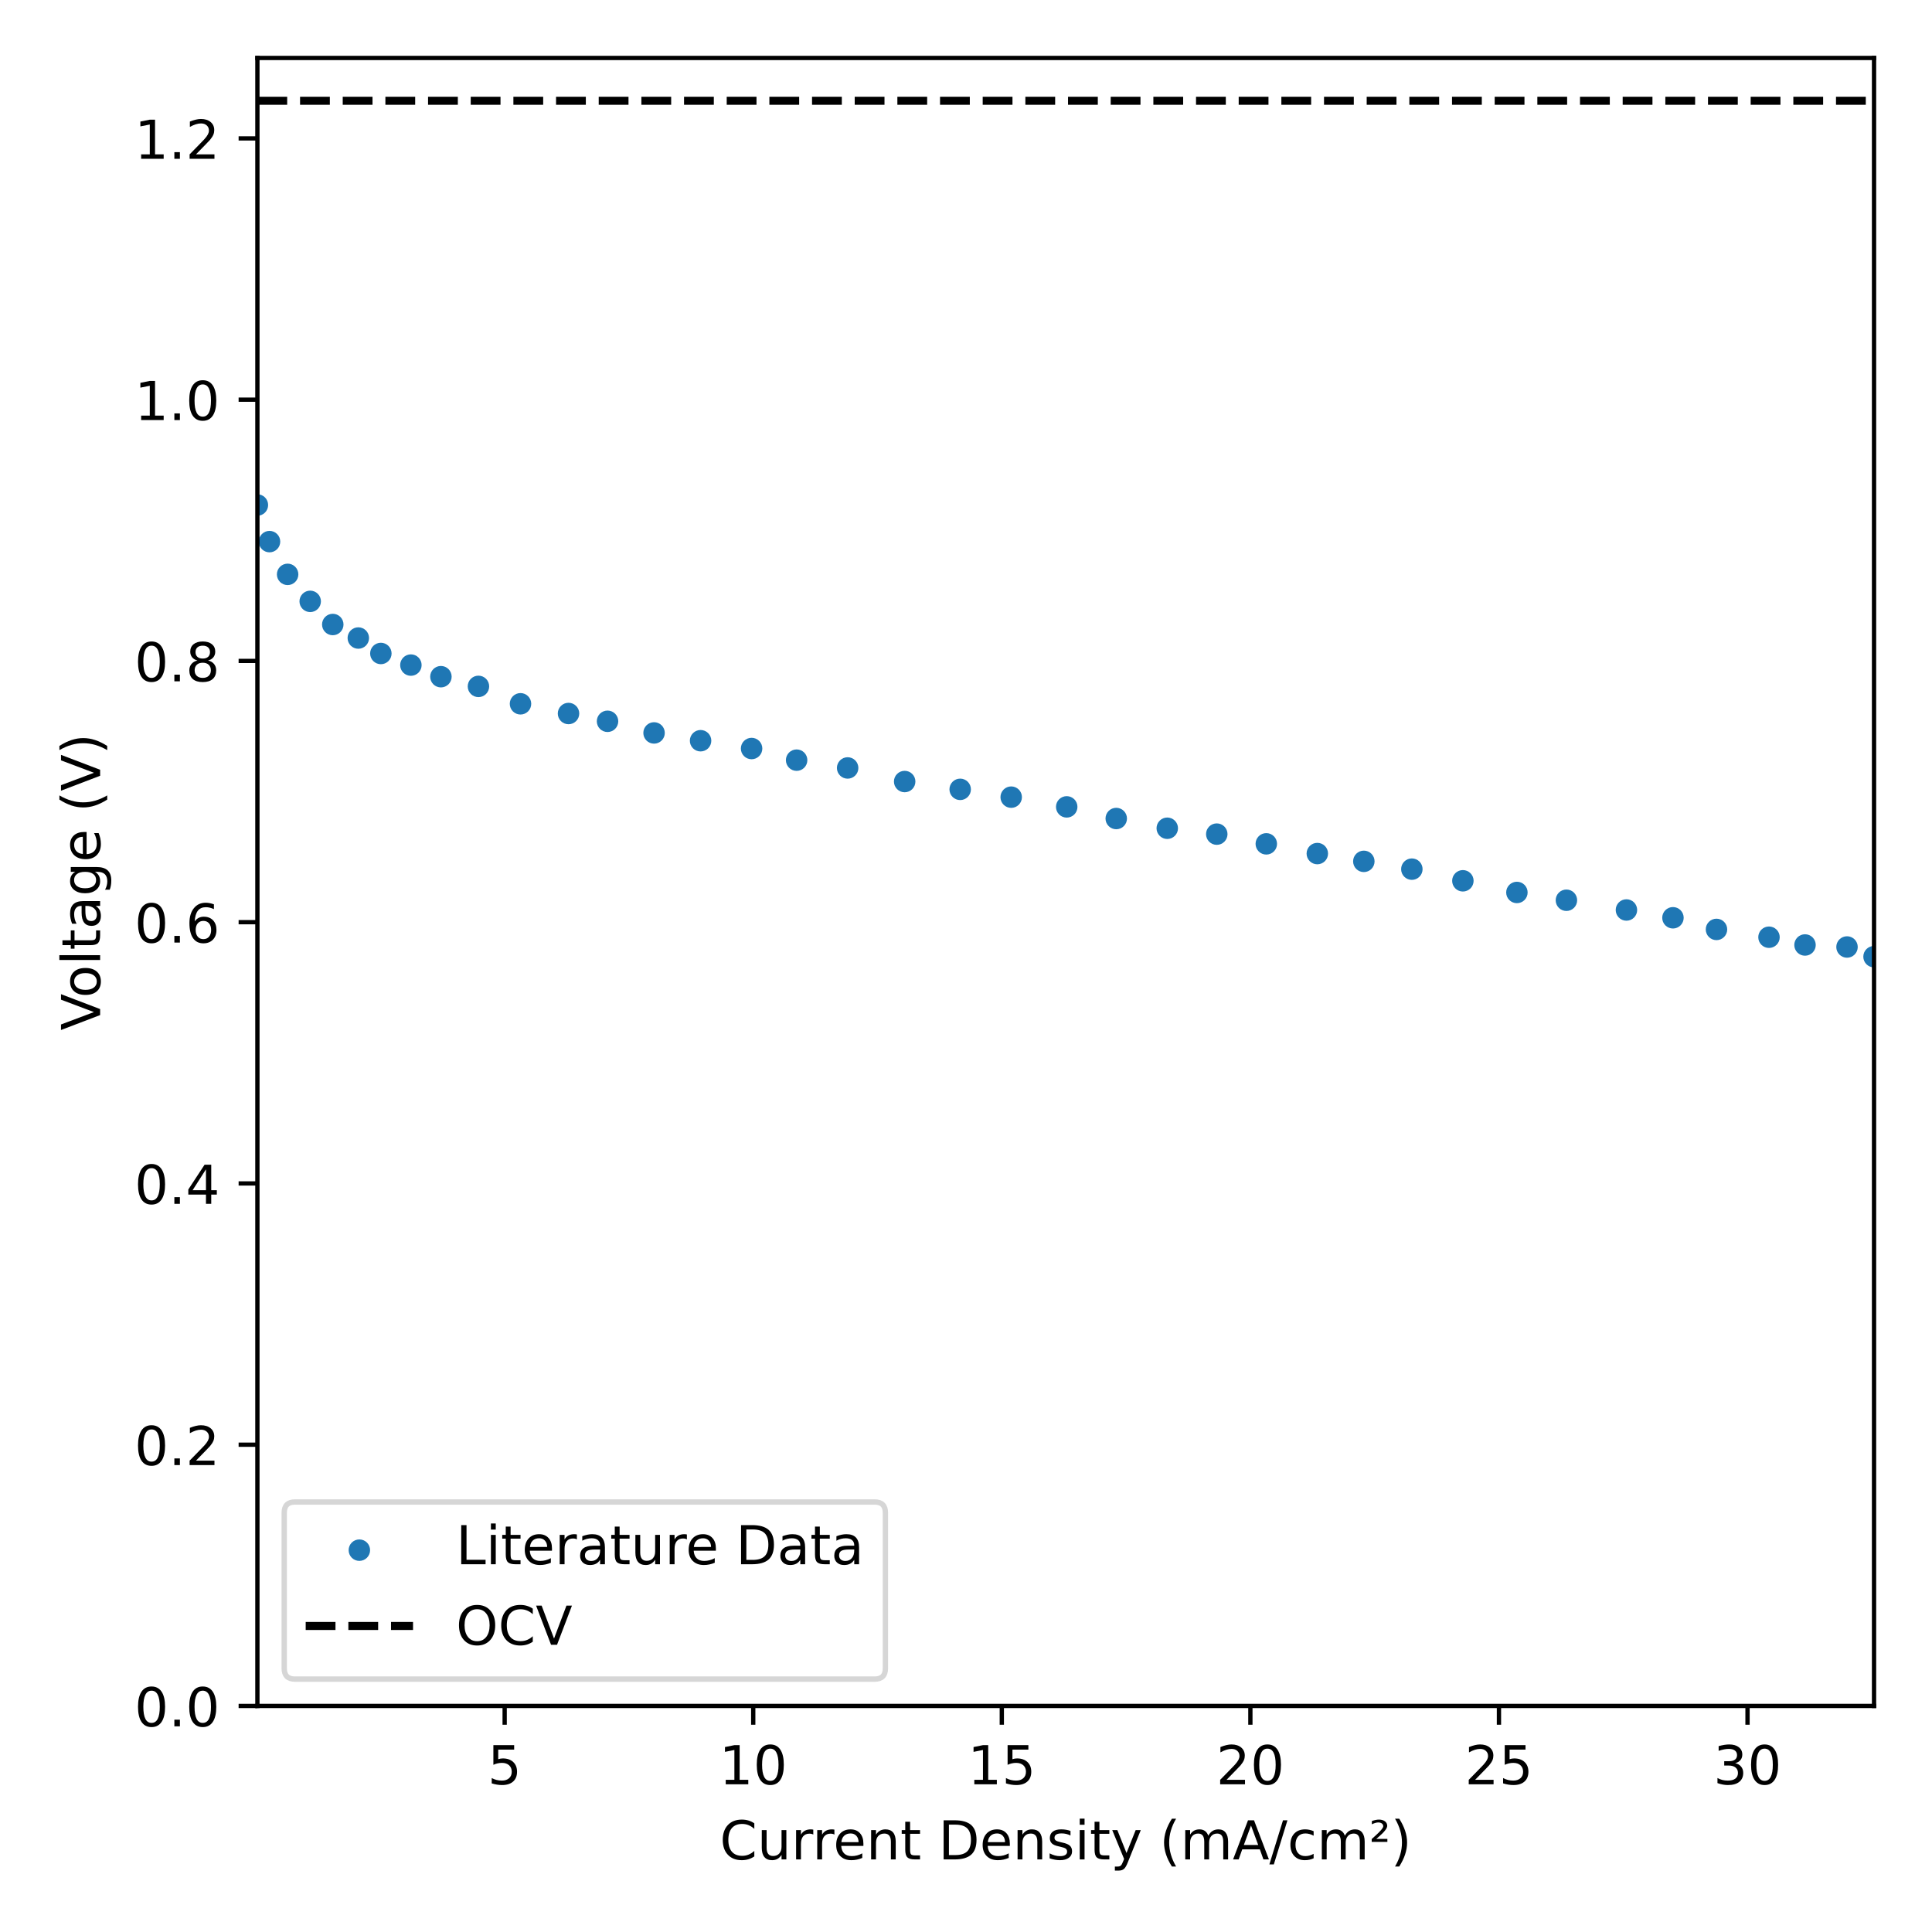
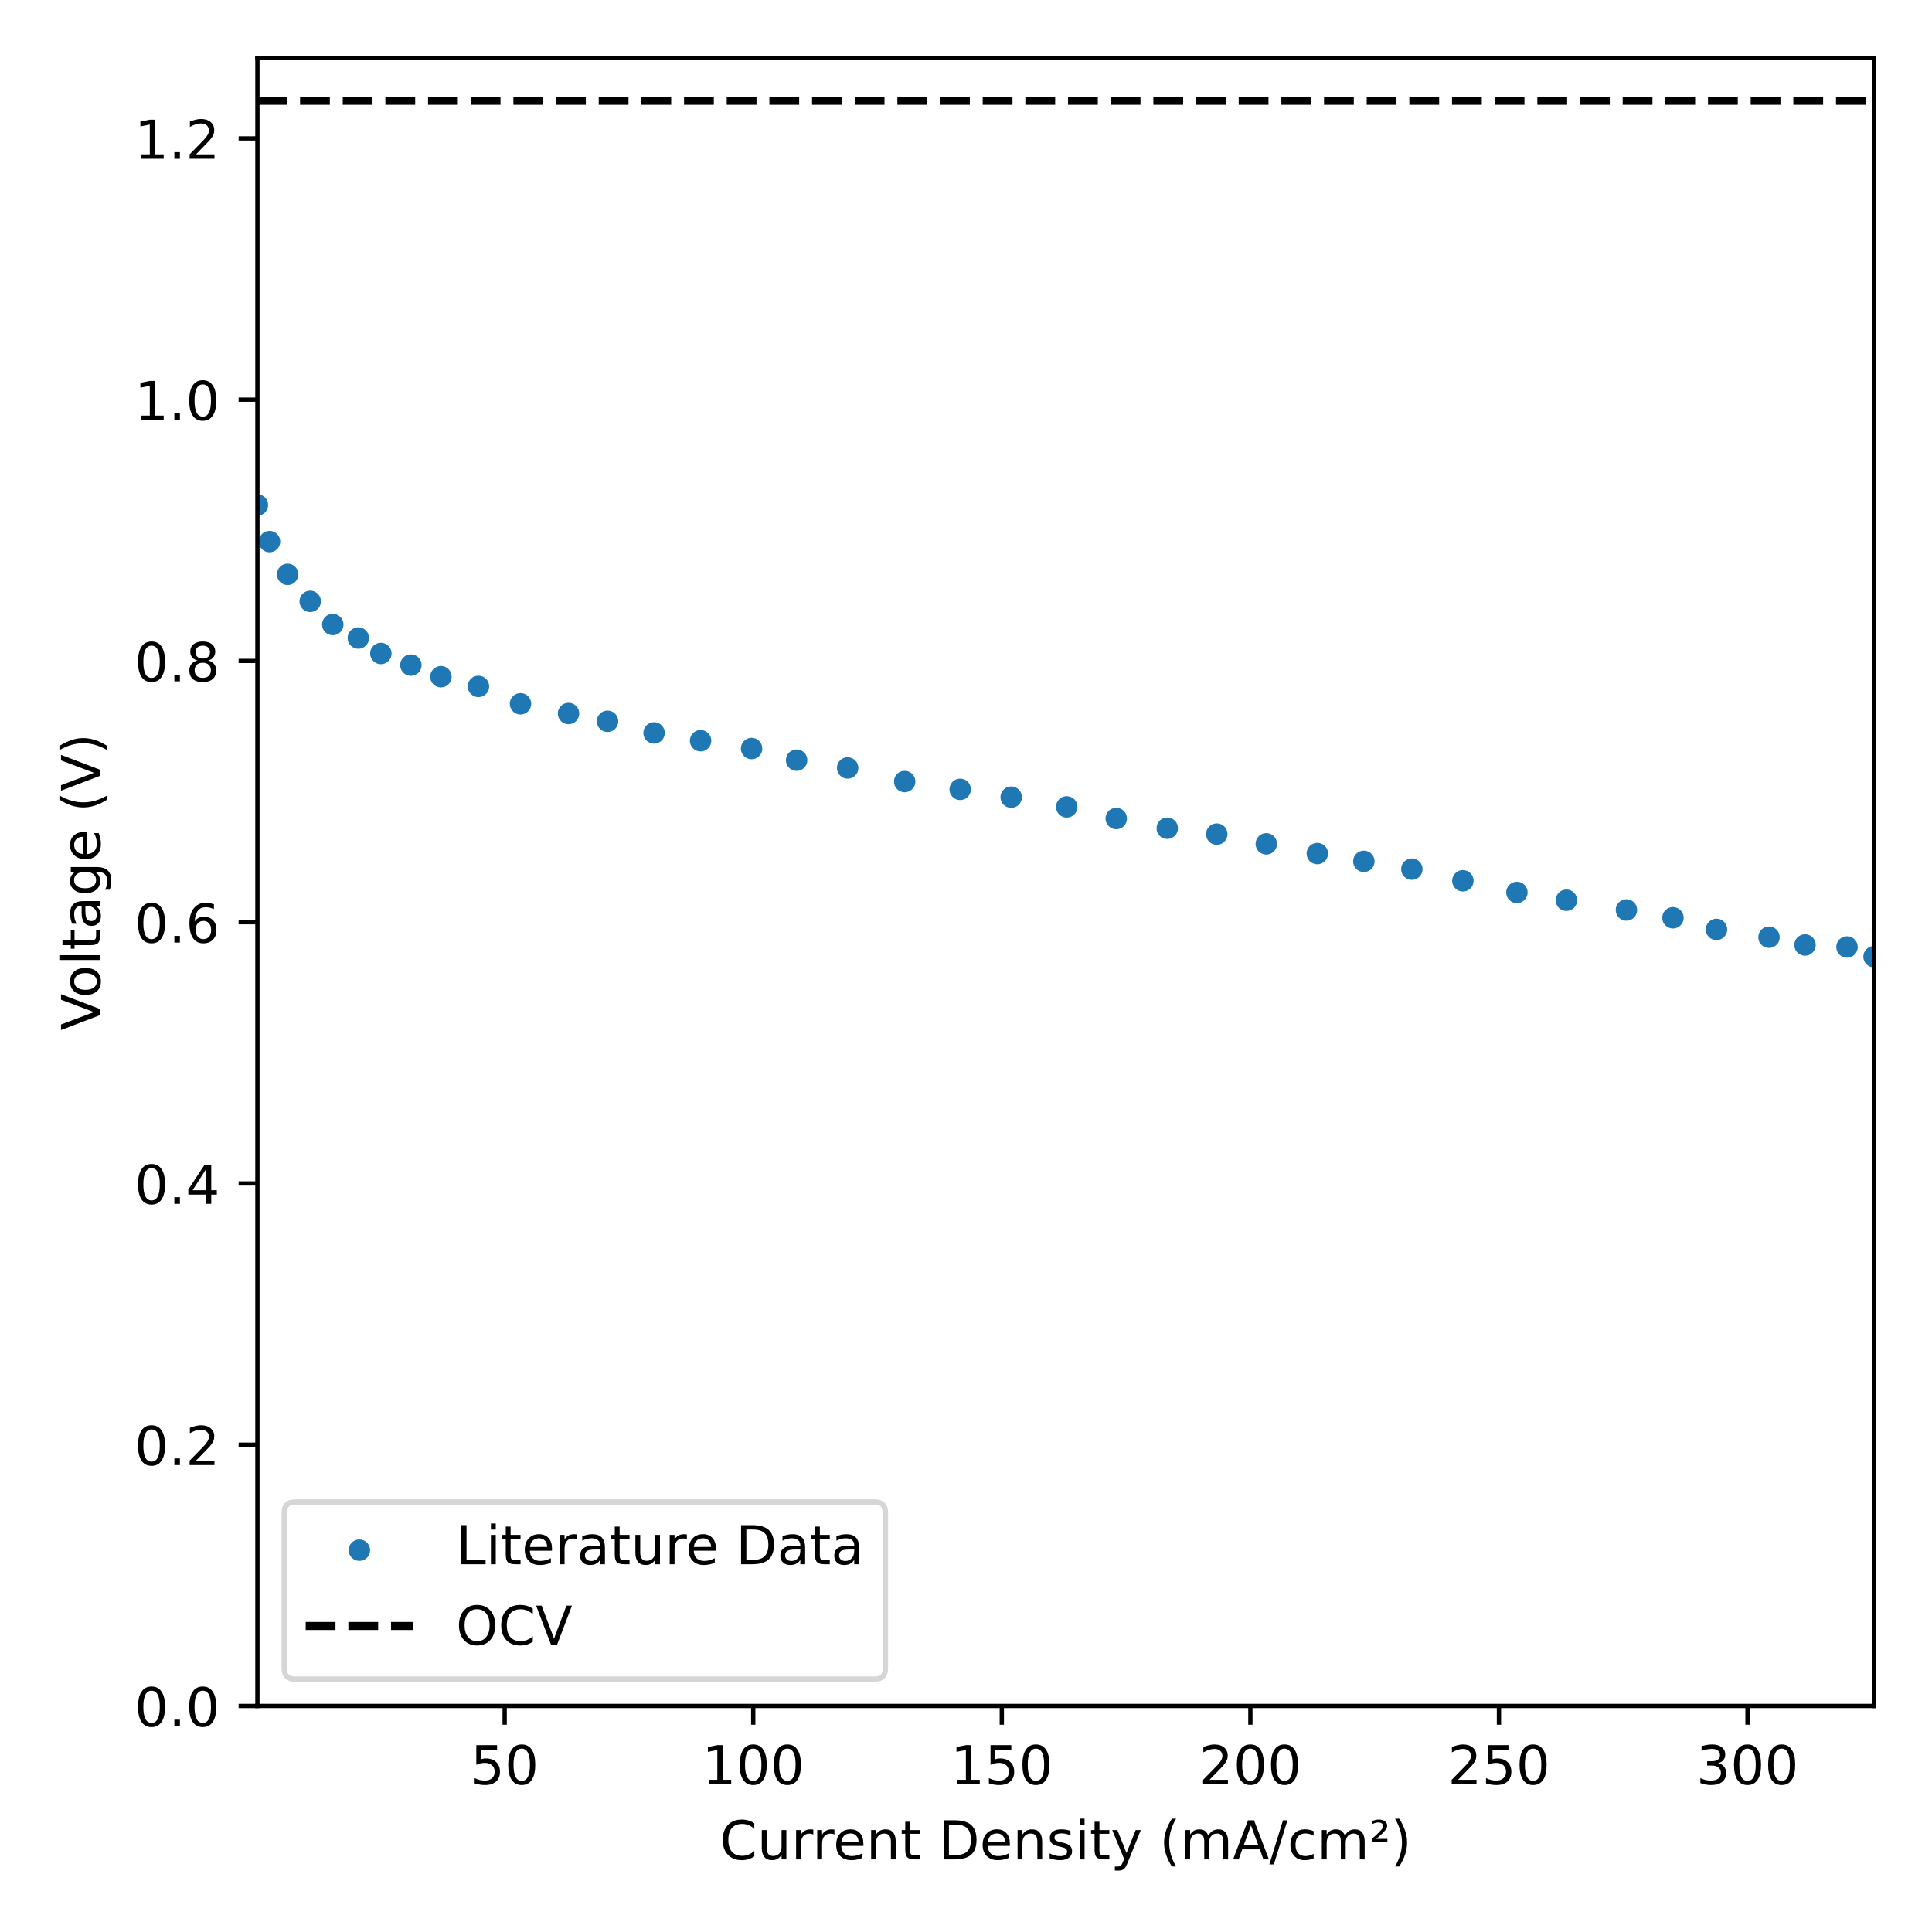
<svg xmlns="http://www.w3.org/2000/svg" xmlns:xlink="http://www.w3.org/1999/xlink" width="360pt" height="360pt" viewBox="0 0 360 360" version="1.1">
  <defs>
    <style type="text/css">*{stroke-linejoin: round; stroke-linecap: butt}</style>
  </defs>
  <g id="figure_1">
    <g id="patch_1">
      <path d="M 0 360  L 360 360  L 360 0  L 0 0  z " style="fill: #ffffff" />
    </g>
    <g id="axes_1">
      <g id="patch_2">
        <path d="M 47.962 317.878  L 349.2 317.878  L 349.2 10.8  L 47.962 10.8  z " style="fill: #ffffff" />
      </g>
      <g id="PathCollection_1">
        <defs>
-           <path id="m8eea2751a6" d="M 0 1.5  C 0.398 1.5 0.779 1.342 1.061 1.061  C 1.342 0.779 1.5 0.398 1.5 0  C 1.5 -0.398 1.342 -0.779 1.061 -1.061  C 0.779 -1.342 0.398 -1.5 0 -1.5  C -0.398 -1.5 -0.779 -1.342 -1.061 -1.061  C -1.342 -0.779 -1.5 -0.398 -1.5 0  C -1.5 0.398 -1.342 0.779 -1.061 1.061  C -0.779 1.342 -0.398 1.5 0 1.5  z " style="stroke: #1f77b4" />
+           <path id="m29f1851f4a" d="M 0 1.5  C 0.398 1.5 0.779 1.342 1.061 1.061  C 1.342 0.779 1.5 0.398 1.5 0  C 1.5 -0.398 1.342 -0.779 1.061 -1.061  C 0.779 -1.342 0.398 -1.5 0 -1.5  C -0.398 -1.5 -0.779 -1.342 -1.061 -1.061  C -1.342 -0.779 -1.5 -0.398 -1.5 0  C -1.5 0.398 -1.342 0.779 -1.061 1.061  C -0.779 1.342 -0.398 1.5 0 1.5  z " style="stroke: #1f77b4" />
        </defs>
-         <g clip-path="url(#p8b235e2240)">
-           <use xlink:href="#m8eea2751a6" x="47.962" y="94.101" style="fill: #1f77b4; stroke: #1f77b4" />
-           <use xlink:href="#m8eea2751a6" x="50.22" y="100.921" style="fill: #1f77b4; stroke: #1f77b4" />
-           <use xlink:href="#m8eea2751a6" x="53.594" y="107.025" style="fill: #1f77b4; stroke: #1f77b4" />
-           <use xlink:href="#m8eea2751a6" x="57.802" y="112.055" style="fill: #1f77b4; stroke: #1f77b4" />
-           <use xlink:href="#m8eea2751a6" x="62.008" y="116.368" style="fill: #1f77b4; stroke: #1f77b4" />
-           <use xlink:href="#m8eea2751a6" x="66.766" y="118.888" style="fill: #1f77b4; stroke: #1f77b4" />
-           <use xlink:href="#m8eea2751a6" x="70.968" y="121.766" style="fill: #1f77b4; stroke: #1f77b4" />
-           <use xlink:href="#m8eea2751a6" x="76.564" y="123.929" style="fill: #1f77b4; stroke: #1f77b4" />
-           <use xlink:href="#m8eea2751a6" x="82.159" y="126.092" style="fill: #1f77b4; stroke: #1f77b4" />
-           <use xlink:href="#m8eea2751a6" x="89.152" y="127.899" style="fill: #1f77b4; stroke: #1f77b4" />
-           <use xlink:href="#m8eea2751a6" x="96.987" y="131.142" style="fill: #1f77b4; stroke: #1f77b4" />
-           <use xlink:href="#m8eea2751a6" x="105.935" y="132.953" style="fill: #1f77b4; stroke: #1f77b4" />
-           <use xlink:href="#m8eea2751a6" x="113.205" y="134.402" style="fill: #1f77b4; stroke: #1f77b4" />
-           <use xlink:href="#m8eea2751a6" x="121.875" y="136.571" style="fill: #1f77b4; stroke: #1f77b4" />
-           <use xlink:href="#m8eea2751a6" x="130.543" y="138.022" style="fill: #1f77b4; stroke: #1f77b4" />
-           <use xlink:href="#m8eea2751a6" x="140.048" y="139.476" style="fill: #1f77b4; stroke: #1f77b4" />
-           <use xlink:href="#m8eea2751a6" x="148.439" y="141.644" style="fill: #1f77b4; stroke: #1f77b4" />
-           <use xlink:href="#m8eea2751a6" x="157.945" y="143.097" style="fill: #1f77b4; stroke: #1f77b4" />
-           <use xlink:href="#m8eea2751a6" x="168.572" y="145.629" style="fill: #1f77b4; stroke: #1f77b4" />
-           <use xlink:href="#m8eea2751a6" x="178.916" y="147.084" style="fill: #1f77b4; stroke: #1f77b4" />
-           <use xlink:href="#m8eea2751a6" x="188.422" y="148.537" style="fill: #1f77b4; stroke: #1f77b4" />
-           <use xlink:href="#m8eea2751a6" x="198.767" y="150.35" style="fill: #1f77b4; stroke: #1f77b4" />
-           <use xlink:href="#m8eea2751a6" x="207.996" y="152.52" style="fill: #1f77b4; stroke: #1f77b4" />
-           <use xlink:href="#m8eea2751a6" x="217.503" y="154.332" style="fill: #1f77b4; stroke: #1f77b4" />
-           <use xlink:href="#m8eea2751a6" x="226.728" y="155.426" style="fill: #1f77b4; stroke: #1f77b4" />
-           <use xlink:href="#m8eea2751a6" x="235.956" y="157.238" style="fill: #1f77b4; stroke: #1f77b4" />
-           <use xlink:href="#m8eea2751a6" x="245.463" y="159.05" style="fill: #1f77b4; stroke: #1f77b4" />
-           <use xlink:href="#m8eea2751a6" x="254.131" y="160.501" style="fill: #1f77b4; stroke: #1f77b4" />
-           <use xlink:href="#m8eea2751a6" x="263.078" y="161.953" style="fill: #1f77b4; stroke: #1f77b4" />
-           <use xlink:href="#m8eea2751a6" x="272.586" y="164.124" style="fill: #1f77b4; stroke: #1f77b4" />
-           <use xlink:href="#m8eea2751a6" x="282.653" y="166.296" style="fill: #1f77b4; stroke: #1f77b4" />
-           <use xlink:href="#m8eea2751a6" x="291.879" y="167.748" style="fill: #1f77b4; stroke: #1f77b4" />
-           <use xlink:href="#m8eea2751a6" x="303.063" y="169.563" style="fill: #1f77b4; stroke: #1f77b4" />
-           <use xlink:href="#m8eea2751a6" x="311.731" y="171.015" style="fill: #1f77b4; stroke: #1f77b4" />
-           <use xlink:href="#m8eea2751a6" x="319.842" y="173.183" style="fill: #1f77b4; stroke: #1f77b4" />
-           <use xlink:href="#m8eea2751a6" x="329.627" y="174.637" style="fill: #1f77b4; stroke: #1f77b4" />
-           <use xlink:href="#m8eea2751a6" x="336.338" y="176.084" style="fill: #1f77b4; stroke: #1f77b4" />
-           <use xlink:href="#m8eea2751a6" x="344.164" y="176.458" style="fill: #1f77b4; stroke: #1f77b4" />
-           <use xlink:href="#m8eea2751a6" x="349.2" y="178.262" style="fill: #1f77b4; stroke: #1f77b4" />
+         <g clip-path="url(#pcc0dfdf80c)">
+           <use xlink:href="#m29f1851f4a" x="47.962" y="94.101" style="fill: #1f77b4; stroke: #1f77b4" />
+           <use xlink:href="#m29f1851f4a" x="50.22" y="100.921" style="fill: #1f77b4; stroke: #1f77b4" />
+           <use xlink:href="#m29f1851f4a" x="53.594" y="107.025" style="fill: #1f77b4; stroke: #1f77b4" />
+           <use xlink:href="#m29f1851f4a" x="57.802" y="112.055" style="fill: #1f77b4; stroke: #1f77b4" />
+           <use xlink:href="#m29f1851f4a" x="62.008" y="116.368" style="fill: #1f77b4; stroke: #1f77b4" />
+           <use xlink:href="#m29f1851f4a" x="66.766" y="118.888" style="fill: #1f77b4; stroke: #1f77b4" />
+           <use xlink:href="#m29f1851f4a" x="70.968" y="121.766" style="fill: #1f77b4; stroke: #1f77b4" />
+           <use xlink:href="#m29f1851f4a" x="76.564" y="123.929" style="fill: #1f77b4; stroke: #1f77b4" />
+           <use xlink:href="#m29f1851f4a" x="82.159" y="126.092" style="fill: #1f77b4; stroke: #1f77b4" />
+           <use xlink:href="#m29f1851f4a" x="89.152" y="127.899" style="fill: #1f77b4; stroke: #1f77b4" />
+           <use xlink:href="#m29f1851f4a" x="96.987" y="131.142" style="fill: #1f77b4; stroke: #1f77b4" />
+           <use xlink:href="#m29f1851f4a" x="105.935" y="132.953" style="fill: #1f77b4; stroke: #1f77b4" />
+           <use xlink:href="#m29f1851f4a" x="113.205" y="134.402" style="fill: #1f77b4; stroke: #1f77b4" />
+           <use xlink:href="#m29f1851f4a" x="121.875" y="136.571" style="fill: #1f77b4; stroke: #1f77b4" />
+           <use xlink:href="#m29f1851f4a" x="130.543" y="138.022" style="fill: #1f77b4; stroke: #1f77b4" />
+           <use xlink:href="#m29f1851f4a" x="140.048" y="139.476" style="fill: #1f77b4; stroke: #1f77b4" />
+           <use xlink:href="#m29f1851f4a" x="148.439" y="141.644" style="fill: #1f77b4; stroke: #1f77b4" />
+           <use xlink:href="#m29f1851f4a" x="157.945" y="143.097" style="fill: #1f77b4; stroke: #1f77b4" />
+           <use xlink:href="#m29f1851f4a" x="168.572" y="145.629" style="fill: #1f77b4; stroke: #1f77b4" />
+           <use xlink:href="#m29f1851f4a" x="178.916" y="147.084" style="fill: #1f77b4; stroke: #1f77b4" />
+           <use xlink:href="#m29f1851f4a" x="188.422" y="148.537" style="fill: #1f77b4; stroke: #1f77b4" />
+           <use xlink:href="#m29f1851f4a" x="198.767" y="150.35" style="fill: #1f77b4; stroke: #1f77b4" />
+           <use xlink:href="#m29f1851f4a" x="207.996" y="152.52" style="fill: #1f77b4; stroke: #1f77b4" />
+           <use xlink:href="#m29f1851f4a" x="217.503" y="154.332" style="fill: #1f77b4; stroke: #1f77b4" />
+           <use xlink:href="#m29f1851f4a" x="226.728" y="155.426" style="fill: #1f77b4; stroke: #1f77b4" />
+           <use xlink:href="#m29f1851f4a" x="235.956" y="157.238" style="fill: #1f77b4; stroke: #1f77b4" />
+           <use xlink:href="#m29f1851f4a" x="245.463" y="159.05" style="fill: #1f77b4; stroke: #1f77b4" />
+           <use xlink:href="#m29f1851f4a" x="254.131" y="160.501" style="fill: #1f77b4; stroke: #1f77b4" />
+           <use xlink:href="#m29f1851f4a" x="263.078" y="161.953" style="fill: #1f77b4; stroke: #1f77b4" />
+           <use xlink:href="#m29f1851f4a" x="272.586" y="164.124" style="fill: #1f77b4; stroke: #1f77b4" />
+           <use xlink:href="#m29f1851f4a" x="282.653" y="166.296" style="fill: #1f77b4; stroke: #1f77b4" />
+           <use xlink:href="#m29f1851f4a" x="291.879" y="167.748" style="fill: #1f77b4; stroke: #1f77b4" />
+           <use xlink:href="#m29f1851f4a" x="303.063" y="169.563" style="fill: #1f77b4; stroke: #1f77b4" />
+           <use xlink:href="#m29f1851f4a" x="311.731" y="171.015" style="fill: #1f77b4; stroke: #1f77b4" />
+           <use xlink:href="#m29f1851f4a" x="319.842" y="173.183" style="fill: #1f77b4; stroke: #1f77b4" />
+           <use xlink:href="#m29f1851f4a" x="329.627" y="174.637" style="fill: #1f77b4; stroke: #1f77b4" />
+           <use xlink:href="#m29f1851f4a" x="336.338" y="176.084" style="fill: #1f77b4; stroke: #1f77b4" />
+           <use xlink:href="#m29f1851f4a" x="344.164" y="176.458" style="fill: #1f77b4; stroke: #1f77b4" />
+           <use xlink:href="#m29f1851f4a" x="349.2" y="178.262" style="fill: #1f77b4; stroke: #1f77b4" />
        </g>
      </g>
      <g id="matplotlib.axis_1">
        <g id="xtick_1">
          <g id="line2d_1">
            <defs>
-               <path id="mac5b8f1958" d="M 0 0  L 0 3.5  " style="stroke: #000000; stroke-width: 0.8" />
-             </defs>
-             <g>
-               <use xlink:href="#mac5b8f1958" x="94.036" y="317.878" style="stroke: #000000; stroke-width: 0.8" />
+               <path id="mfa168a9063" d="M 0 0  L 0 3.5  " style="stroke: #000000; stroke-width: 0.8" />
+             </defs>
+             <g>
+               <use xlink:href="#mfa168a9063" x="94.036" y="317.878" style="stroke: #000000; stroke-width: 0.8" />
            </g>
          </g>
          <g id="text_1">
-             <g transform="translate(90.85456 332.4753) scale(0.1 -0.1)">
+             <g transform="translate(87.67331 332.4753) scale(0.1 -0.1)">
              <defs>
                <path id="DejaVuSans-18" d="M 691 4666  L 3169 4666  L 3169 4134  L 1269 4134  L 1269 2991  Q 1406 3038 1543 3061  Q 1681 3084 1819 3084  Q 2600 3084 3056 2656  Q 3513 2228 3513 1497  Q 3513 744 3044 326  Q 2575 -91 1722 -91  Q 1428 -91 1123 -41  Q 819 9 494 109  L 494 744  Q 775 591 1075 516  Q 1375 441 1709 441  Q 2250 441 2565 725  Q 2881 1009 2881 1497  Q 2881 1984 2565 2268  Q 2250 2553 1709 2553  Q 1456 2553 1204 2497  Q 953 2441 691 2322  L 691 4666  z " transform="scale(0.015625)" />
+                 <path id="DejaVuSans-13" d="M 2034 4250  Q 1547 4250 1301 3770  Q 1056 3291 1056 2328  Q 1056 1369 1301 889  Q 1547 409 2034 409  Q 2525 409 2770 889  Q 3016 1369 3016 2328  Q 3016 3291 2770 3770  Q 2525 4250 2034 4250  z M 2034 4750  Q 2819 4750 3233 4129  Q 3647 3509 3647 2328  Q 3647 1150 3233 529  Q 2819 -91 2034 -91  Q 1250 -91 836 529  Q 422 1150 422 2328  Q 422 3509 836 4129  Q 1250 4750 2034 4750  z " transform="scale(0.015625)" />
              </defs>
              <use xlink:href="#DejaVuSans-18" />
+               <use xlink:href="#DejaVuSans-13" transform="translate(63.625 0)" />
            </g>
          </g>
        </g>
        <g id="xtick_2">
          <g id="line2d_2">
            <g>
-               <use xlink:href="#mac5b8f1958" x="140.354" y="317.878" style="stroke: #000000; stroke-width: 0.8" />
+               <use xlink:href="#mfa168a9063" x="140.354" y="317.878" style="stroke: #000000; stroke-width: 0.8" />
            </g>
          </g>
          <g id="text_2">
-             <g transform="translate(133.9912 332.4753) scale(0.1 -0.1)">
+             <g transform="translate(130.81 332.4753) scale(0.1 -0.1)">
              <defs>
                <path id="DejaVuSans-14" d="M 794 531  L 1825 531  L 1825 4091  L 703 3866  L 703 4441  L 1819 4666  L 2450 4666  L 2450 531  L 3481 531  L 3481 0  L 794 0  L 794 531  z " transform="scale(0.015625)" />
-                 <path id="DejaVuSans-13" d="M 2034 4250  Q 1547 4250 1301 3770  Q 1056 3291 1056 2328  Q 1056 1369 1301 889  Q 1547 409 2034 409  Q 2525 409 2770 889  Q 3016 1369 3016 2328  Q 3016 3291 2770 3770  Q 2525 4250 2034 4250  z M 2034 4750  Q 2819 4750 3233 4129  Q 3647 3509 3647 2328  Q 3647 1150 3233 529  Q 2819 -91 2034 -91  Q 1250 -91 836 529  Q 422 1150 422 2328  Q 422 3509 836 4129  Q 1250 4750 2034 4750  z " transform="scale(0.015625)" />
              </defs>
              <use xlink:href="#DejaVuSans-14" />
              <use xlink:href="#DejaVuSans-13" transform="translate(63.625 0)" />
+               <use xlink:href="#DejaVuSans-13" transform="translate(127.25 0)" />
            </g>
          </g>
        </g>
        <g id="xtick_3">
          <g id="line2d_3">
            <g>
-               <use xlink:href="#mac5b8f1958" x="186.672" y="317.878" style="stroke: #000000; stroke-width: 0.8" />
+               <use xlink:href="#mfa168a9063" x="186.672" y="317.878" style="stroke: #000000; stroke-width: 0.8" />
            </g>
          </g>
          <g id="text_3">
-             <g transform="translate(180.3091 332.4753) scale(0.1 -0.1)">
+             <g transform="translate(177.1279 332.4753) scale(0.1 -0.1)">
              <use xlink:href="#DejaVuSans-14" />
              <use xlink:href="#DejaVuSans-18" transform="translate(63.625 0)" />
+               <use xlink:href="#DejaVuSans-13" transform="translate(127.25 0)" />
            </g>
          </g>
        </g>
        <g id="xtick_4">
          <g id="line2d_4">
            <g>
-               <use xlink:href="#mac5b8f1958" x="232.99" y="317.878" style="stroke: #000000; stroke-width: 0.8" />
+               <use xlink:href="#mfa168a9063" x="232.99" y="317.878" style="stroke: #000000; stroke-width: 0.8" />
            </g>
          </g>
          <g id="text_4">
-             <g transform="translate(226.627 332.4753) scale(0.1 -0.1)">
+             <g transform="translate(223.4458 332.4753) scale(0.1 -0.1)">
              <defs>
                <path id="DejaVuSans-15" d="M 1228 531  L 3431 531  L 3431 0  L 469 0  L 469 531  Q 828 903 1448 1529  Q 2069 2156 2228 2338  Q 2531 2678 2651 2914  Q 2772 3150 2772 3378  Q 2772 3750 2511 3984  Q 2250 4219 1831 4219  Q 1534 4219 1204 4116  Q 875 4013 500 3803  L 500 4441  Q 881 4594 1212 4672  Q 1544 4750 1819 4750  Q 2544 4750 2975 4387  Q 3406 4025 3406 3419  Q 3406 3131 3298 2873  Q 3191 2616 2906 2266  Q 2828 2175 2409 1742  Q 1991 1309 1228 531  z " transform="scale(0.015625)" />
              </defs>
              <use xlink:href="#DejaVuSans-15" />
              <use xlink:href="#DejaVuSans-13" transform="translate(63.625 0)" />
+               <use xlink:href="#DejaVuSans-13" transform="translate(127.25 0)" />
            </g>
          </g>
        </g>
        <g id="xtick_5">
          <g id="line2d_5">
            <g>
-               <use xlink:href="#mac5b8f1958" x="279.307" y="317.878" style="stroke: #000000; stroke-width: 0.8" />
+               <use xlink:href="#mfa168a9063" x="279.307" y="317.878" style="stroke: #000000; stroke-width: 0.8" />
            </g>
          </g>
          <g id="text_5">
-             <g transform="translate(272.9449 332.4753) scale(0.1 -0.1)">
+             <g transform="translate(269.7637 332.4753) scale(0.1 -0.1)">
              <use xlink:href="#DejaVuSans-15" />
              <use xlink:href="#DejaVuSans-18" transform="translate(63.625 0)" />
+               <use xlink:href="#DejaVuSans-13" transform="translate(127.25 0)" />
            </g>
          </g>
        </g>
        <g id="xtick_6">
          <g id="line2d_6">
            <g>
-               <use xlink:href="#mac5b8f1958" x="325.625" y="317.878" style="stroke: #000000; stroke-width: 0.8" />
+               <use xlink:href="#mfa168a9063" x="325.625" y="317.878" style="stroke: #000000; stroke-width: 0.8" />
            </g>
          </g>
          <g id="text_6">
-             <g transform="translate(319.2628 332.4753) scale(0.1 -0.1)">
+             <g transform="translate(316.0816 332.4753) scale(0.1 -0.1)">
              <defs>
                <path id="DejaVuSans-16" d="M 2597 2516  Q 3050 2419 3304 2112  Q 3559 1806 3559 1356  Q 3559 666 3084 287  Q 2609 -91 1734 -91  Q 1441 -91 1130 -33  Q 819 25 488 141  L 488 750  Q 750 597 1062 519  Q 1375 441 1716 441  Q 2309 441 2620 675  Q 2931 909 2931 1356  Q 2931 1769 2642 2001  Q 2353 2234 1838 2234  L 1294 2234  L 1294 2753  L 1863 2753  Q 2328 2753 2575 2939  Q 2822 3125 2822 3475  Q 2822 3834 2567 4026  Q 2313 4219 1838 4219  Q 1578 4219 1281 4162  Q 984 4106 628 3988  L 628 4550  Q 988 4650 1302 4700  Q 1616 4750 1894 4750  Q 2613 4750 3031 4423  Q 3450 4097 3450 3541  Q 3450 3153 3228 2886  Q 3006 2619 2597 2516  z " transform="scale(0.015625)" />
              </defs>
              <use xlink:href="#DejaVuSans-16" />
              <use xlink:href="#DejaVuSans-13" transform="translate(63.625 0)" />
+               <use xlink:href="#DejaVuSans-13" transform="translate(127.25 0)" />
            </g>
          </g>
        </g>
        <g id="text_7">
          <g transform="translate(134.1148 346.4761) scale(0.1 -0.1)">
            <defs>
              <path id="DejaVuSans-26" d="M 4122 4306  L 4122 3641  Q 3803 3938 3442 4084  Q 3081 4231 2675 4231  Q 1875 4231 1450 3742  Q 1025 3253 1025 2328  Q 1025 1406 1450 917  Q 1875 428 2675 428  Q 3081 428 3442 575  Q 3803 722 4122 1019  L 4122 359  Q 3791 134 3420 21  Q 3050 -91 2638 -91  Q 1578 -91 968 557  Q 359 1206 359 2328  Q 359 3453 968 4101  Q 1578 4750 2638 4750  Q 3056 4750 3426 4639  Q 3797 4528 4122 4306  z " transform="scale(0.015625)" />
              <path id="DejaVuSans-58" d="M 544 1381  L 544 3500  L 1119 3500  L 1119 1403  Q 1119 906 1312 657  Q 1506 409 1894 409  Q 2359 409 2629 706  Q 2900 1003 2900 1516  L 2900 3500  L 3475 3500  L 3475 0  L 2900 0  L 2900 538  Q 2691 219 2414 64  Q 2138 -91 1772 -91  Q 1169 -91 856 284  Q 544 659 544 1381  z M 1991 3584  L 1991 3584  z " transform="scale(0.015625)" />
              <path id="DejaVuSans-55" d="M 2631 2963  Q 2534 3019 2420 3045  Q 2306 3072 2169 3072  Q 1681 3072 1420 2755  Q 1159 2438 1159 1844  L 1159 0  L 581 0  L 581 3500  L 1159 3500  L 1159 2956  Q 1341 3275 1631 3429  Q 1922 3584 2338 3584  Q 2397 3584 2469 3576  Q 2541 3569 2628 3553  L 2631 2963  z " transform="scale(0.015625)" />
              <path id="DejaVuSans-48" d="M 3597 1894  L 3597 1613  L 953 1613  Q 991 1019 1311 708  Q 1631 397 2203 397  Q 2534 397 2845 478  Q 3156 559 3463 722  L 3463 178  Q 3153 47 2828 -22  Q 2503 -91 2169 -91  Q 1331 -91 842 396  Q 353 884 353 1716  Q 353 2575 817 3079  Q 1281 3584 2069 3584  Q 2775 3584 3186 3129  Q 3597 2675 3597 1894  z M 3022 2063  Q 3016 2534 2758 2815  Q 2500 3097 2075 3097  Q 1594 3097 1305 2825  Q 1016 2553 972 2059  L 3022 2063  z " transform="scale(0.015625)" />
              <path id="DejaVuSans-51" d="M 3513 2113  L 3513 0  L 2938 0  L 2938 2094  Q 2938 2591 2744 2837  Q 2550 3084 2163 3084  Q 1697 3084 1428 2787  Q 1159 2491 1159 1978  L 1159 0  L 581 0  L 581 3500  L 1159 3500  L 1159 2956  Q 1366 3272 1645 3428  Q 1925 3584 2291 3584  Q 2894 3584 3203 3211  Q 3513 2838 3513 2113  z " transform="scale(0.015625)" />
              <path id="DejaVuSans-57" d="M 1172 4494  L 1172 3500  L 2356 3500  L 2356 3053  L 1172 3053  L 1172 1153  Q 1172 725 1289 603  Q 1406 481 1766 481  L 2356 481  L 2356 0  L 1766 0  Q 1100 0 847 248  Q 594 497 594 1153  L 594 3053  L 172 3053  L 172 3500  L 594 3500  L 594 4494  L 1172 4494  z " transform="scale(0.015625)" />
              <path id="DejaVuSans-3" transform="scale(0.015625)" />
              <path id="DejaVuSans-27" d="M 1259 4147  L 1259 519  L 2022 519  Q 2988 519 3436 956  Q 3884 1394 3884 2338  Q 3884 3275 3436 3711  Q 2988 4147 2022 4147  L 1259 4147  z M 628 4666  L 1925 4666  Q 3281 4666 3915 4102  Q 4550 3538 4550 2338  Q 4550 1131 3912 565  Q 3275 0 1925 0  L 628 0  L 628 4666  z " transform="scale(0.015625)" />
              <path id="DejaVuSans-56" d="M 2834 3397  L 2834 2853  Q 2591 2978 2328 3040  Q 2066 3103 1784 3103  Q 1356 3103 1142 2972  Q 928 2841 928 2578  Q 928 2378 1081 2264  Q 1234 2150 1697 2047  L 1894 2003  Q 2506 1872 2764 1633  Q 3022 1394 3022 966  Q 3022 478 2636 193  Q 2250 -91 1575 -91  Q 1294 -91 989 -36  Q 684 19 347 128  L 347 722  Q 666 556 975 473  Q 1284 391 1588 391  Q 1994 391 2212 530  Q 2431 669 2431 922  Q 2431 1156 2273 1281  Q 2116 1406 1581 1522  L 1381 1569  Q 847 1681 609 1914  Q 372 2147 372 2553  Q 372 3047 722 3315  Q 1072 3584 1716 3584  Q 2034 3584 2315 3537  Q 2597 3491 2834 3397  z " transform="scale(0.015625)" />
              <path id="DejaVuSans-4c" d="M 603 3500  L 1178 3500  L 1178 0  L 603 0  L 603 3500  z M 603 4863  L 1178 4863  L 1178 4134  L 603 4134  L 603 4863  z " transform="scale(0.015625)" />
              <path id="DejaVuSans-5c" d="M 2059 -325  Q 1816 -950 1584 -1140  Q 1353 -1331 966 -1331  L 506 -1331  L 506 -850  L 844 -850  Q 1081 -850 1212 -737  Q 1344 -625 1503 -206  L 1606 56  L 191 3500  L 800 3500  L 1894 763  L 2988 3500  L 3597 3500  L 2059 -325  z " transform="scale(0.015625)" />
              <path id="DejaVuSans-b" d="M 1984 4856  Q 1566 4138 1362 3434  Q 1159 2731 1159 2009  Q 1159 1288 1364 580  Q 1569 -128 1984 -844  L 1484 -844  Q 1016 -109 783 600  Q 550 1309 550 2009  Q 550 2706 781 3412  Q 1013 4119 1484 4856  L 1984 4856  z " transform="scale(0.015625)" />
              <path id="DejaVuSans-50" d="M 3328 2828  Q 3544 3216 3844 3400  Q 4144 3584 4550 3584  Q 5097 3584 5394 3201  Q 5691 2819 5691 2113  L 5691 0  L 5113 0  L 5113 2094  Q 5113 2597 4934 2840  Q 4756 3084 4391 3084  Q 3944 3084 3684 2787  Q 3425 2491 3425 1978  L 3425 0  L 2847 0  L 2847 2094  Q 2847 2600 2669 2842  Q 2491 3084 2119 3084  Q 1678 3084 1418 2786  Q 1159 2488 1159 1978  L 1159 0  L 581 0  L 581 3500  L 1159 3500  L 1159 2956  Q 1356 3278 1631 3431  Q 1906 3584 2284 3584  Q 2666 3584 2933 3390  Q 3200 3197 3328 2828  z " transform="scale(0.015625)" />
              <path id="DejaVuSans-24" d="M 2188 4044  L 1331 1722  L 3047 1722  L 2188 4044  z M 1831 4666  L 2547 4666  L 4325 0  L 3669 0  L 3244 1197  L 1141 1197  L 716 0  L 50 0  L 1831 4666  z " transform="scale(0.015625)" />
              <path id="DejaVuSans-12" d="M 1625 4666  L 2156 4666  L 531 -594  L 0 -594  L 1625 4666  z " transform="scale(0.015625)" />
              <path id="DejaVuSans-46" d="M 3122 3366  L 3122 2828  Q 2878 2963 2633 3030  Q 2388 3097 2138 3097  Q 1578 3097 1268 2742  Q 959 2388 959 1747  Q 959 1106 1268 751  Q 1578 397 2138 397  Q 2388 397 2633 464  Q 2878 531 3122 666  L 3122 134  Q 2881 22 2623 -34  Q 2366 -91 2075 -91  Q 1284 -91 818 406  Q 353 903 353 1747  Q 353 2603 823 3093  Q 1294 3584 2113 3584  Q 2378 3584 2631 3529  Q 2884 3475 3122 3366  z " transform="scale(0.015625)" />
              <path id="DejaVuSans-74" d="M 838 2444  L 2163 2444  L 2163 2088  L 294 2088  L 294 2431  Q 400 2528 597 2703  Q 1672 3656 1672 3950  Q 1672 4156 1509 4282  Q 1347 4409 1081 4409  Q 919 4409 728 4354  Q 538 4300 313 4191  L 313 4575  Q 553 4663 761 4706  Q 969 4750 1147 4750  Q 1600 4750 1872 4544  Q 2144 4338 2144 4000  Q 2144 3566 1109 2678  Q 934 2528 838 2444  z " transform="scale(0.015625)" />
              <path id="DejaVuSans-c" d="M 513 4856  L 1013 4856  Q 1481 4119 1714 3412  Q 1947 2706 1947 2009  Q 1947 1309 1714 600  Q 1481 -109 1013 -844  L 513 -844  Q 928 -128 1133 580  Q 1338 1288 1338 2009  Q 1338 2731 1133 3434  Q 928 4138 513 4856  z " transform="scale(0.015625)" />
            </defs>
            <use xlink:href="#DejaVuSans-26" />
            <use xlink:href="#DejaVuSans-58" transform="translate(69.82812 0)" />
            <use xlink:href="#DejaVuSans-55" transform="translate(133.2031 0)" />
            <use xlink:href="#DejaVuSans-55" transform="translate(172.5625 0)" />
            <use xlink:href="#DejaVuSans-48" transform="translate(211.4688 0)" />
            <use xlink:href="#DejaVuSans-51" transform="translate(273 0)" />
            <use xlink:href="#DejaVuSans-57" transform="translate(336.375 0)" />
            <use xlink:href="#DejaVuSans-3" transform="translate(375.5781 0)" />
            <use xlink:href="#DejaVuSans-27" transform="translate(407.3594 0)" />
            <use xlink:href="#DejaVuSans-48" transform="translate(484.3594 0)" />
            <use xlink:href="#DejaVuSans-51" transform="translate(545.8906 0)" />
            <use xlink:href="#DejaVuSans-56" transform="translate(609.2656 0)" />
            <use xlink:href="#DejaVuSans-4c" transform="translate(661.3594 0)" />
            <use xlink:href="#DejaVuSans-57" transform="translate(689.1406 0)" />
            <use xlink:href="#DejaVuSans-5c" transform="translate(728.3438 0)" />
            <use xlink:href="#DejaVuSans-3" transform="translate(787.5312 0)" />
            <use xlink:href="#DejaVuSans-b" transform="translate(819.3125 0)" />
            <use xlink:href="#DejaVuSans-50" transform="translate(858.3281 0)" />
            <use xlink:href="#DejaVuSans-24" transform="translate(955.7344 0)" />
            <use xlink:href="#DejaVuSans-12" transform="translate(1024.141 0)" />
            <use xlink:href="#DejaVuSans-46" transform="translate(1057.828 0)" />
            <use xlink:href="#DejaVuSans-50" transform="translate(1112.812 0)" />
            <use xlink:href="#DejaVuSans-74" transform="translate(1210.219 0)" />
            <use xlink:href="#DejaVuSans-c" transform="translate(1250.312 0)" />
          </g>
        </g>
      </g>
      <g id="matplotlib.axis_2">
        <g id="ytick_1">
          <g id="line2d_7">
            <defs>
-               <path id="m13fced653c" d="M 0 0  L -3.5 0  " style="stroke: #000000; stroke-width: 0.8" />
-             </defs>
-             <g>
-               <use xlink:href="#m13fced653c" x="47.962" y="317.878" style="stroke: #000000; stroke-width: 0.8" />
+               <path id="m99ae6ad46c" d="M 0 0  L -3.5 0  " style="stroke: #000000; stroke-width: 0.8" />
+             </defs>
+             <g>
+               <use xlink:href="#m99ae6ad46c" x="47.962" y="317.878" style="stroke: #000000; stroke-width: 0.8" />
            </g>
          </g>
          <g id="text_8">
            <g transform="translate(25.05922 321.6765) scale(0.1 -0.1)">
              <defs>
                <path id="DejaVuSans-11" d="M 684 794  L 1344 794  L 1344 0  L 684 0  L 684 794  z " transform="scale(0.015625)" />
              </defs>
              <use xlink:href="#DejaVuSans-13" />
              <use xlink:href="#DejaVuSans-11" transform="translate(63.625 0)" />
              <use xlink:href="#DejaVuSans-13" transform="translate(95.40625 0)" />
            </g>
          </g>
        </g>
        <g id="ytick_2">
          <g id="line2d_8">
            <g>
-               <use xlink:href="#m13fced653c" x="47.962" y="269.197" style="stroke: #000000; stroke-width: 0.8" />
+               <use xlink:href="#m99ae6ad46c" x="47.962" y="269.197" style="stroke: #000000; stroke-width: 0.8" />
            </g>
          </g>
          <g id="text_9">
            <g transform="translate(25.05922 272.9957) scale(0.1 -0.1)">
              <use xlink:href="#DejaVuSans-13" />
              <use xlink:href="#DejaVuSans-11" transform="translate(63.625 0)" />
              <use xlink:href="#DejaVuSans-15" transform="translate(95.40625 0)" />
            </g>
          </g>
        </g>
        <g id="ytick_3">
          <g id="line2d_9">
            <g>
-               <use xlink:href="#m13fced653c" x="47.962" y="220.516" style="stroke: #000000; stroke-width: 0.8" />
+               <use xlink:href="#m99ae6ad46c" x="47.962" y="220.516" style="stroke: #000000; stroke-width: 0.8" />
            </g>
          </g>
          <g id="text_10">
            <g transform="translate(25.05922 224.3149) scale(0.1 -0.1)">
              <defs>
                <path id="DejaVuSans-17" d="M 2419 4116  L 825 1625  L 2419 1625  L 2419 4116  z M 2253 4666  L 3047 4666  L 3047 1625  L 3713 1625  L 3713 1100  L 3047 1100  L 3047 0  L 2419 0  L 2419 1100  L 313 1100  L 313 1709  L 2253 4666  z " transform="scale(0.015625)" />
              </defs>
              <use xlink:href="#DejaVuSans-13" />
              <use xlink:href="#DejaVuSans-11" transform="translate(63.625 0)" />
              <use xlink:href="#DejaVuSans-17" transform="translate(95.40625 0)" />
            </g>
          </g>
        </g>
        <g id="ytick_4">
          <g id="line2d_10">
            <g>
-               <use xlink:href="#m13fced653c" x="47.962" y="171.835" style="stroke: #000000; stroke-width: 0.8" />
+               <use xlink:href="#m99ae6ad46c" x="47.962" y="171.835" style="stroke: #000000; stroke-width: 0.8" />
            </g>
          </g>
          <g id="text_11">
            <g transform="translate(25.05922 175.634) scale(0.1 -0.1)">
              <defs>
                <path id="DejaVuSans-19" d="M 2113 2584  Q 1688 2584 1439 2293  Q 1191 2003 1191 1497  Q 1191 994 1439 701  Q 1688 409 2113 409  Q 2538 409 2786 701  Q 3034 994 3034 1497  Q 3034 2003 2786 2293  Q 2538 2584 2113 2584  z M 3366 4563  L 3366 3988  Q 3128 4100 2886 4159  Q 2644 4219 2406 4219  Q 1781 4219 1451 3797  Q 1122 3375 1075 2522  Q 1259 2794 1537 2939  Q 1816 3084 2150 3084  Q 2853 3084 3261 2657  Q 3669 2231 3669 1497  Q 3669 778 3244 343  Q 2819 -91 2113 -91  Q 1303 -91 875 529  Q 447 1150 447 2328  Q 447 3434 972 4092  Q 1497 4750 2381 4750  Q 2619 4750 2861 4703  Q 3103 4656 3366 4563  z " transform="scale(0.015625)" />
              </defs>
              <use xlink:href="#DejaVuSans-13" />
              <use xlink:href="#DejaVuSans-11" transform="translate(63.625 0)" />
              <use xlink:href="#DejaVuSans-19" transform="translate(95.40625 0)" />
            </g>
          </g>
        </g>
        <g id="ytick_5">
          <g id="line2d_11">
            <g>
-               <use xlink:href="#m13fced653c" x="47.962" y="123.154" style="stroke: #000000; stroke-width: 0.8" />
+               <use xlink:href="#m99ae6ad46c" x="47.962" y="123.154" style="stroke: #000000; stroke-width: 0.8" />
            </g>
          </g>
          <g id="text_12">
            <g transform="translate(25.05922 126.9532) scale(0.1 -0.1)">
              <defs>
                <path id="DejaVuSans-1b" d="M 2034 2216  Q 1584 2216 1326 1975  Q 1069 1734 1069 1313  Q 1069 891 1326 650  Q 1584 409 2034 409  Q 2484 409 2743 651  Q 3003 894 3003 1313  Q 3003 1734 2745 1975  Q 2488 2216 2034 2216  z M 1403 2484  Q 997 2584 770 2862  Q 544 3141 544 3541  Q 544 4100 942 4425  Q 1341 4750 2034 4750  Q 2731 4750 3128 4425  Q 3525 4100 3525 3541  Q 3525 3141 3298 2862  Q 3072 2584 2669 2484  Q 3125 2378 3379 2068  Q 3634 1759 3634 1313  Q 3634 634 3220 271  Q 2806 -91 2034 -91  Q 1263 -91 848 271  Q 434 634 434 1313  Q 434 1759 690 2068  Q 947 2378 1403 2484  z M 1172 3481  Q 1172 3119 1398 2916  Q 1625 2713 2034 2713  Q 2441 2713 2670 2916  Q 2900 3119 2900 3481  Q 2900 3844 2670 4047  Q 2441 4250 2034 4250  Q 1625 4250 1398 4047  Q 1172 3844 1172 3481  z " transform="scale(0.015625)" />
              </defs>
              <use xlink:href="#DejaVuSans-13" />
              <use xlink:href="#DejaVuSans-11" transform="translate(63.625 0)" />
              <use xlink:href="#DejaVuSans-1b" transform="translate(95.40625 0)" />
            </g>
          </g>
        </g>
        <g id="ytick_6">
          <g id="line2d_12">
            <g>
-               <use xlink:href="#m13fced653c" x="47.962" y="74.474" style="stroke: #000000; stroke-width: 0.8" />
+               <use xlink:href="#m99ae6ad46c" x="47.962" y="74.474" style="stroke: #000000; stroke-width: 0.8" />
            </g>
          </g>
          <g id="text_13">
            <g transform="translate(25.05922 78.27242) scale(0.1 -0.1)">
              <use xlink:href="#DejaVuSans-14" />
              <use xlink:href="#DejaVuSans-11" transform="translate(63.625 0)" />
              <use xlink:href="#DejaVuSans-13" transform="translate(95.40625 0)" />
            </g>
          </g>
        </g>
        <g id="ytick_7">
          <g id="line2d_13">
            <g>
-               <use xlink:href="#m13fced653c" x="47.962" y="25.793" style="stroke: #000000; stroke-width: 0.8" />
+               <use xlink:href="#m99ae6ad46c" x="47.962" y="25.793" style="stroke: #000000; stroke-width: 0.8" />
            </g>
          </g>
          <g id="text_14">
            <g transform="translate(25.05922 29.59161) scale(0.1 -0.1)">
              <use xlink:href="#DejaVuSans-14" />
              <use xlink:href="#DejaVuSans-11" transform="translate(63.625 0)" />
              <use xlink:href="#DejaVuSans-15" transform="translate(95.40625 0)" />
            </g>
          </g>
        </g>
        <g id="text_15">
          <g transform="translate(18.65687 192.0052) rotate(-90) scale(0.1 -0.1)">
            <defs>
              <path id="DejaVuSans-39" d="M 1831 0  L 50 4666  L 709 4666  L 2188 738  L 3669 4666  L 4325 4666  L 2547 0  L 1831 0  z " transform="scale(0.015625)" />
              <path id="DejaVuSans-52" d="M 1959 3097  Q 1497 3097 1228 2736  Q 959 2375 959 1747  Q 959 1119 1226 758  Q 1494 397 1959 397  Q 2419 397 2687 759  Q 2956 1122 2956 1747  Q 2956 2369 2687 2733  Q 2419 3097 1959 3097  z M 1959 3584  Q 2709 3584 3137 3096  Q 3566 2609 3566 1747  Q 3566 888 3137 398  Q 2709 -91 1959 -91  Q 1206 -91 779 398  Q 353 888 353 1747  Q 353 2609 779 3096  Q 1206 3584 1959 3584  z " transform="scale(0.015625)" />
              <path id="DejaVuSans-4f" d="M 603 4863  L 1178 4863  L 1178 0  L 603 0  L 603 4863  z " transform="scale(0.015625)" />
              <path id="DejaVuSans-44" d="M 2194 1759  Q 1497 1759 1228 1600  Q 959 1441 959 1056  Q 959 750 1161 570  Q 1363 391 1709 391  Q 2188 391 2477 730  Q 2766 1069 2766 1631  L 2766 1759  L 2194 1759  z M 3341 1997  L 3341 0  L 2766 0  L 2766 531  Q 2569 213 2275 61  Q 1981 -91 1556 -91  Q 1019 -91 701 211  Q 384 513 384 1019  Q 384 1609 779 1909  Q 1175 2209 1959 2209  L 2766 2209  L 2766 2266  Q 2766 2663 2505 2880  Q 2244 3097 1772 3097  Q 1472 3097 1187 3025  Q 903 2953 641 2809  L 641 3341  Q 956 3463 1253 3523  Q 1550 3584 1831 3584  Q 2591 3584 2966 3190  Q 3341 2797 3341 1997  z " transform="scale(0.015625)" />
              <path id="DejaVuSans-4a" d="M 2906 1791  Q 2906 2416 2648 2759  Q 2391 3103 1925 3103  Q 1463 3103 1205 2759  Q 947 2416 947 1791  Q 947 1169 1205 825  Q 1463 481 1925 481  Q 2391 481 2648 825  Q 2906 1169 2906 1791  z M 3481 434  Q 3481 -459 3084 -895  Q 2688 -1331 1869 -1331  Q 1566 -1331 1297 -1286  Q 1028 -1241 775 -1147  L 775 -588  Q 1028 -725 1275 -790  Q 1522 -856 1778 -856  Q 2344 -856 2625 -561  Q 2906 -266 2906 331  L 2906 616  Q 2728 306 2450 153  Q 2172 0 1784 0  Q 1141 0 747 490  Q 353 981 353 1791  Q 353 2603 747 3093  Q 1141 3584 1784 3584  Q 2172 3584 2450 3431  Q 2728 3278 2906 2969  L 2906 3500  L 3481 3500  L 3481 434  z " transform="scale(0.015625)" />
            </defs>
            <use xlink:href="#DejaVuSans-39" />
            <use xlink:href="#DejaVuSans-52" transform="translate(60.64062 0)" />
            <use xlink:href="#DejaVuSans-4f" transform="translate(121.8281 0)" />
            <use xlink:href="#DejaVuSans-57" transform="translate(149.6094 0)" />
            <use xlink:href="#DejaVuSans-44" transform="translate(188.8125 0)" />
            <use xlink:href="#DejaVuSans-4a" transform="translate(250.0938 0)" />
            <use xlink:href="#DejaVuSans-48" transform="translate(313.5781 0)" />
            <use xlink:href="#DejaVuSans-3" transform="translate(375.1094 0)" />
            <use xlink:href="#DejaVuSans-b" transform="translate(406.8906 0)" />
            <use xlink:href="#DejaVuSans-39" transform="translate(445.9062 0)" />
            <use xlink:href="#DejaVuSans-c" transform="translate(514.3125 0)" />
          </g>
        </g>
      </g>
      <g id="line2d_14">
-         <path d="M 47.962 18.774  L 349.2 18.774  " clip-path="url(#p8b235e2240)" style="fill: none; stroke-dasharray: 5.55,2.4; stroke-dashoffset: 0; stroke: #000000; stroke-width: 1.5" />
+         <path d="M 47.962 18.774  L 349.2 18.774  " clip-path="url(#pcc0dfdf80c)" style="fill: none; stroke-dasharray: 5.55,2.4; stroke-dashoffset: 0; stroke: #000000; stroke-width: 1.5" />
      </g>
      <g id="patch_3">
        <path d="M 47.962 317.878  L 47.962 10.8  " style="fill: none; stroke: #000000; stroke-width: 0.8; stroke-linejoin: miter; stroke-linecap: square" />
      </g>
      <g id="patch_4">
        <path d="M 349.2 317.878  L 349.2 10.8  " style="fill: none; stroke: #000000; stroke-width: 0.8; stroke-linejoin: miter; stroke-linecap: square" />
      </g>
      <g id="patch_5">
        <path d="M 47.962 317.878  L 349.2 317.878  " style="fill: none; stroke: #000000; stroke-width: 0.8; stroke-linejoin: miter; stroke-linecap: square" />
      </g>
      <g id="patch_6">
        <path d="M 47.962 10.8  L 349.2 10.8  " style="fill: none; stroke: #000000; stroke-width: 0.8; stroke-linejoin: miter; stroke-linecap: square" />
      </g>
      <g id="legend_1">
        <g id="patch_7">
          <path d="M 54.962 312.878  L 162.981 312.878  Q 164.981 312.878 164.981 310.878  L 164.981 281.876  Q 164.981 279.876 162.981 279.876  L 54.962 279.876  Q 52.962 279.876 52.962 281.876  L 52.962 310.878  Q 52.962 312.878 54.962 312.878  z " style="fill: #ffffff; opacity: 0.8; stroke: #cccccc; stroke-linejoin: miter" />
        </g>
        <g id="PathCollection_2">
          <g>
-             <use xlink:href="#m8eea2751a6" x="66.962" y="288.85" style="fill: #1f77b4; stroke: #1f77b4" />
+             <use xlink:href="#m29f1851f4a" x="66.962" y="288.85" style="fill: #1f77b4; stroke: #1f77b4" />
          </g>
        </g>
        <g id="text_16">
          <g transform="translate(84.96234 291.4745) scale(0.1 -0.1)">
            <defs>
              <path id="DejaVuSans-2f" d="M 628 4666  L 1259 4666  L 1259 531  L 3531 531  L 3531 0  L 628 0  L 628 4666  z " transform="scale(0.015625)" />
            </defs>
            <use xlink:href="#DejaVuSans-2f" />
            <use xlink:href="#DejaVuSans-4c" transform="translate(55.71875 0)" />
            <use xlink:href="#DejaVuSans-57" transform="translate(83.5 0)" />
            <use xlink:href="#DejaVuSans-48" transform="translate(122.7031 0)" />
            <use xlink:href="#DejaVuSans-55" transform="translate(184.2344 0)" />
            <use xlink:href="#DejaVuSans-44" transform="translate(225.3438 0)" />
            <use xlink:href="#DejaVuSans-57" transform="translate(286.625 0)" />
            <use xlink:href="#DejaVuSans-58" transform="translate(325.8281 0)" />
            <use xlink:href="#DejaVuSans-55" transform="translate(389.2031 0)" />
            <use xlink:href="#DejaVuSans-48" transform="translate(428.1094 0)" />
            <use xlink:href="#DejaVuSans-3" transform="translate(489.6406 0)" />
            <use xlink:href="#DejaVuSans-27" transform="translate(521.4219 0)" />
            <use xlink:href="#DejaVuSans-44" transform="translate(598.4219 0)" />
            <use xlink:href="#DejaVuSans-57" transform="translate(659.7031 0)" />
            <use xlink:href="#DejaVuSans-44" transform="translate(698.9062 0)" />
          </g>
        </g>
        <g id="line2d_15">
          <path d="M 56.962 302.975  L 66.962 302.975  L 76.962 302.975  " style="fill: none; stroke-dasharray: 5.55,2.4; stroke-dashoffset: 0; stroke: #000000; stroke-width: 1.5" />
        </g>
        <g id="text_17">
          <g transform="translate(84.96234 306.4753) scale(0.1 -0.1)">
            <defs>
              <path id="DejaVuSans-32" d="M 2522 4238  Q 1834 4238 1429 3725  Q 1025 3213 1025 2328  Q 1025 1447 1429 934  Q 1834 422 2522 422  Q 3209 422 3611 934  Q 4013 1447 4013 2328  Q 4013 3213 3611 3725  Q 3209 4238 2522 4238  z M 2522 4750  Q 3503 4750 4090 4092  Q 4678 3434 4678 2328  Q 4678 1225 4090 567  Q 3503 -91 2522 -91  Q 1538 -91 948 565  Q 359 1222 359 2328  Q 359 3434 948 4092  Q 1538 4750 2522 4750  z " transform="scale(0.015625)" />
            </defs>
            <use xlink:href="#DejaVuSans-32" />
            <use xlink:href="#DejaVuSans-26" transform="translate(78.71875 0)" />
            <use xlink:href="#DejaVuSans-39" transform="translate(148.5469 0)" />
          </g>
        </g>
      </g>
    </g>
  </g>
  <defs>
-     <clipPath id="p8b235e2240">
+     <clipPath id="pcc0dfdf80c">
      <rect x="47.962" y="10.8" width="301.238" height="307.078" />
    </clipPath>
  </defs>
</svg>
